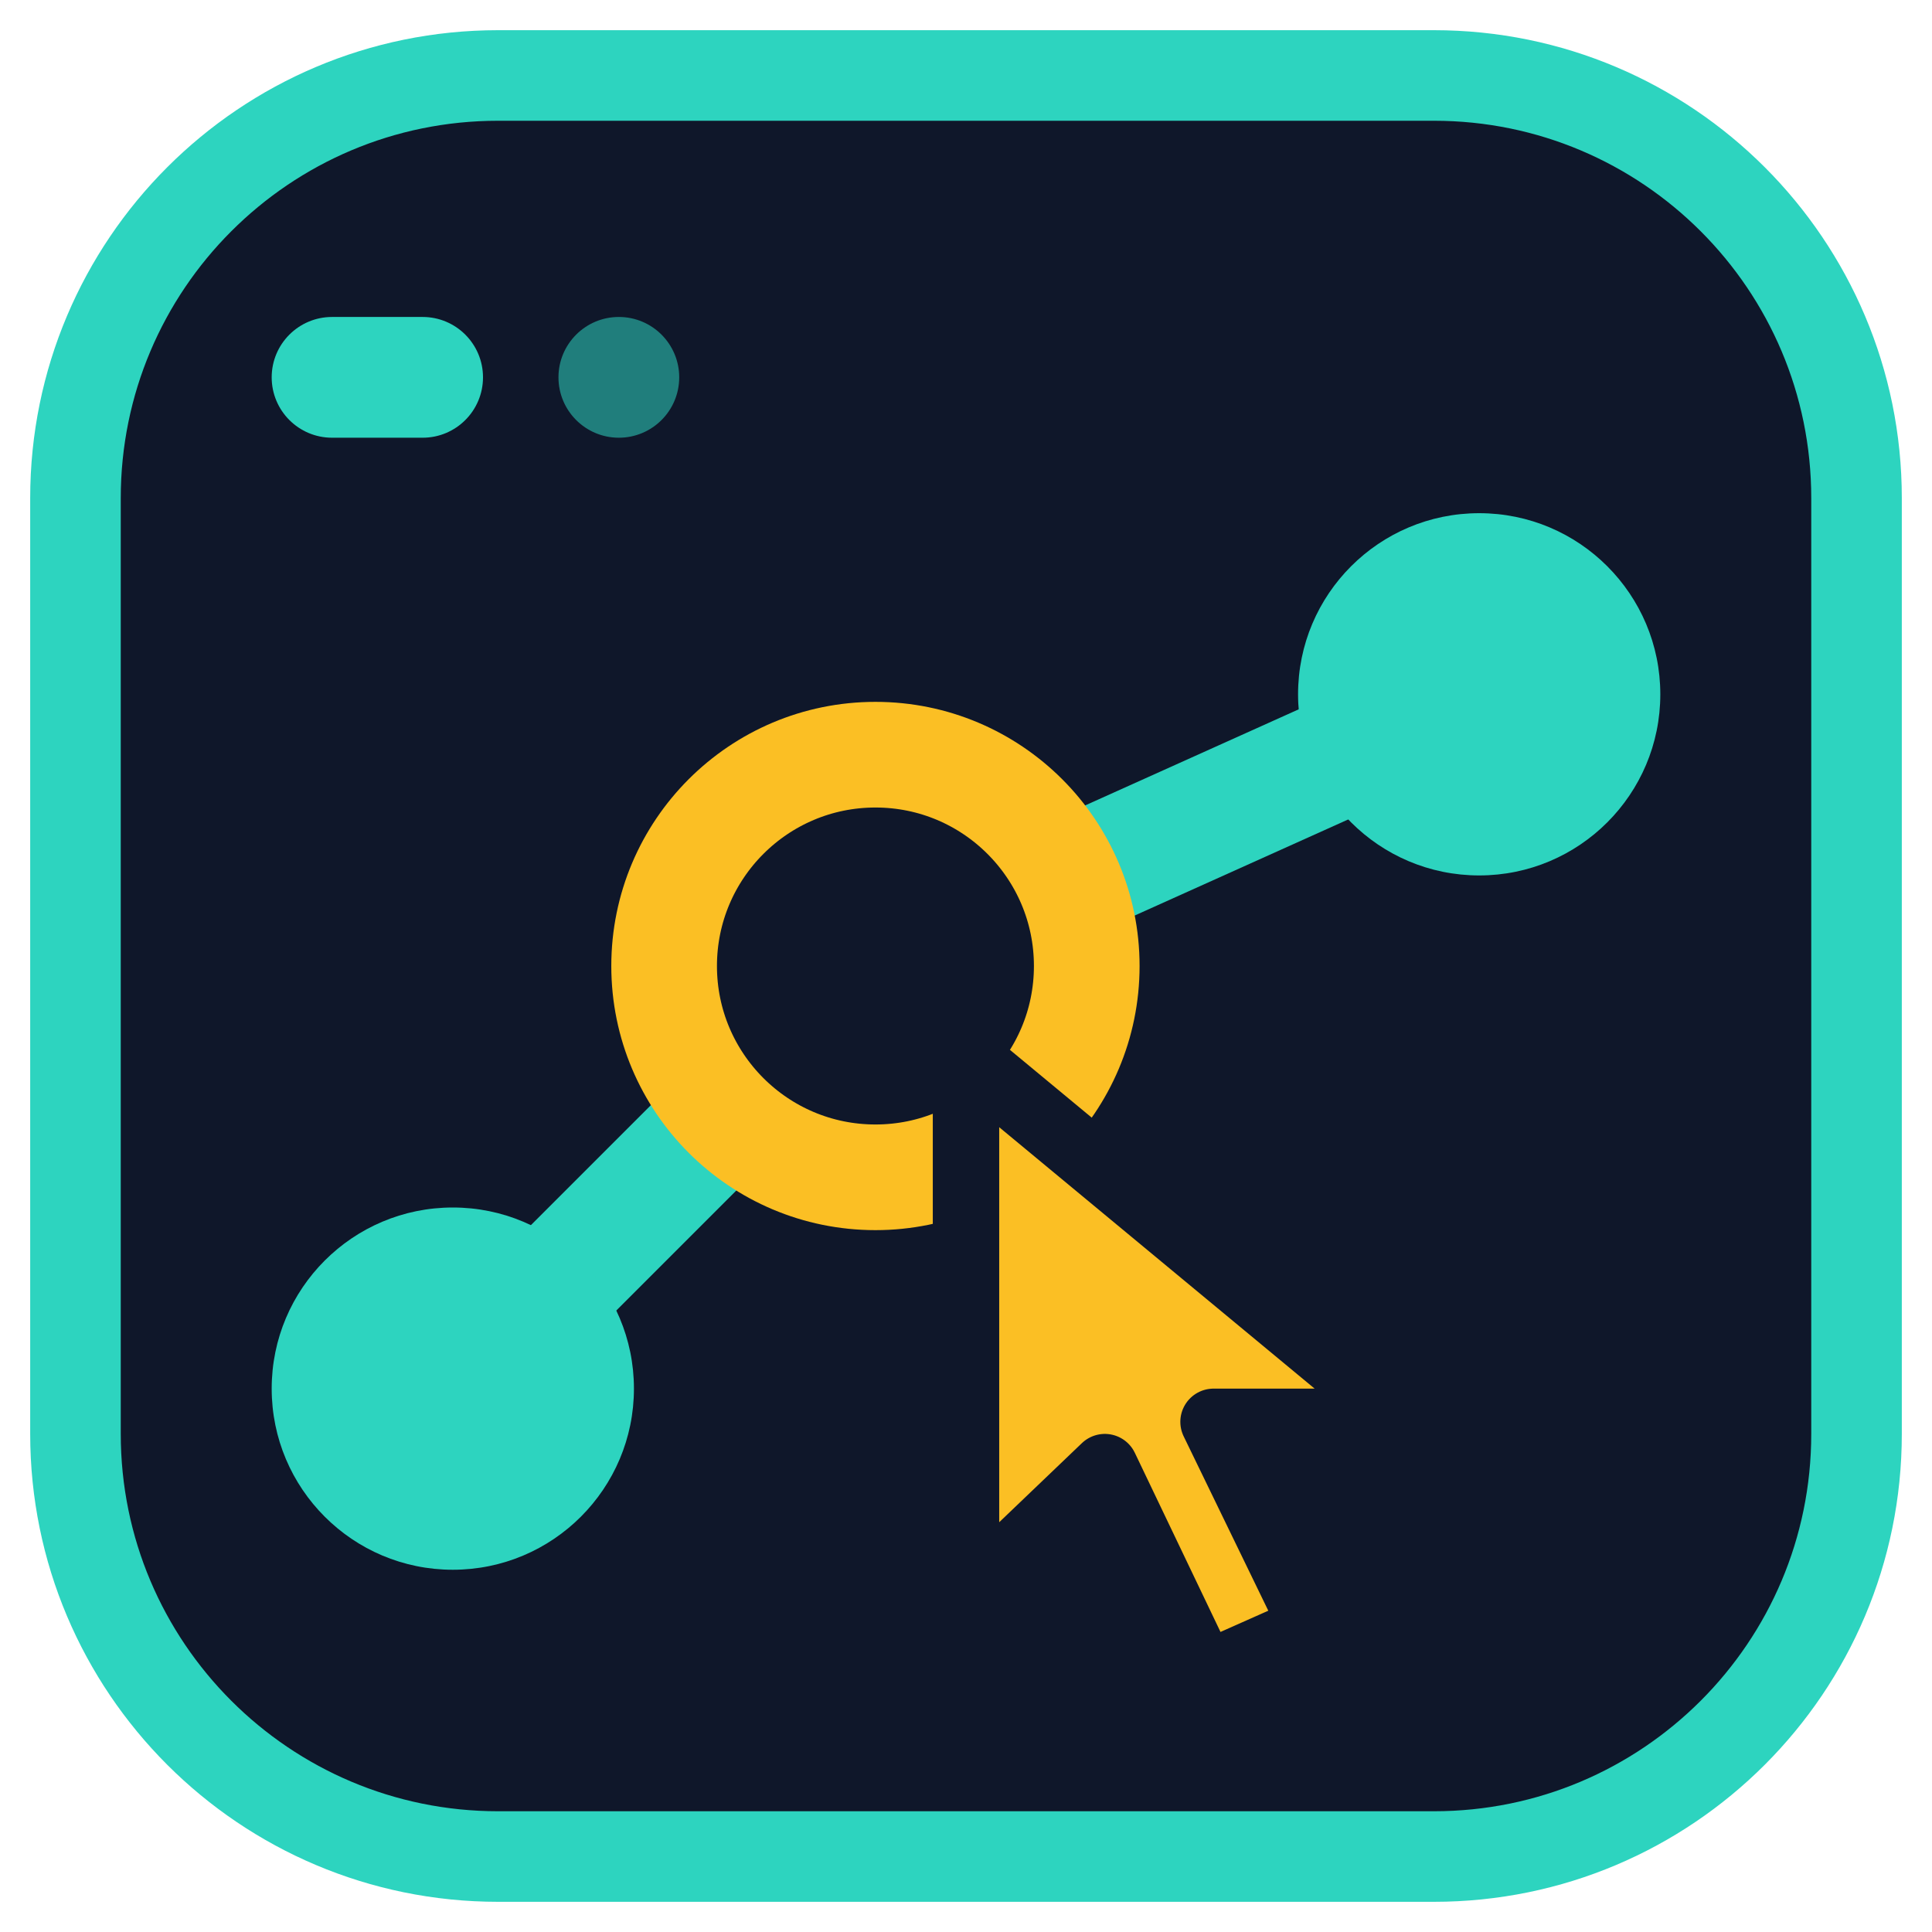
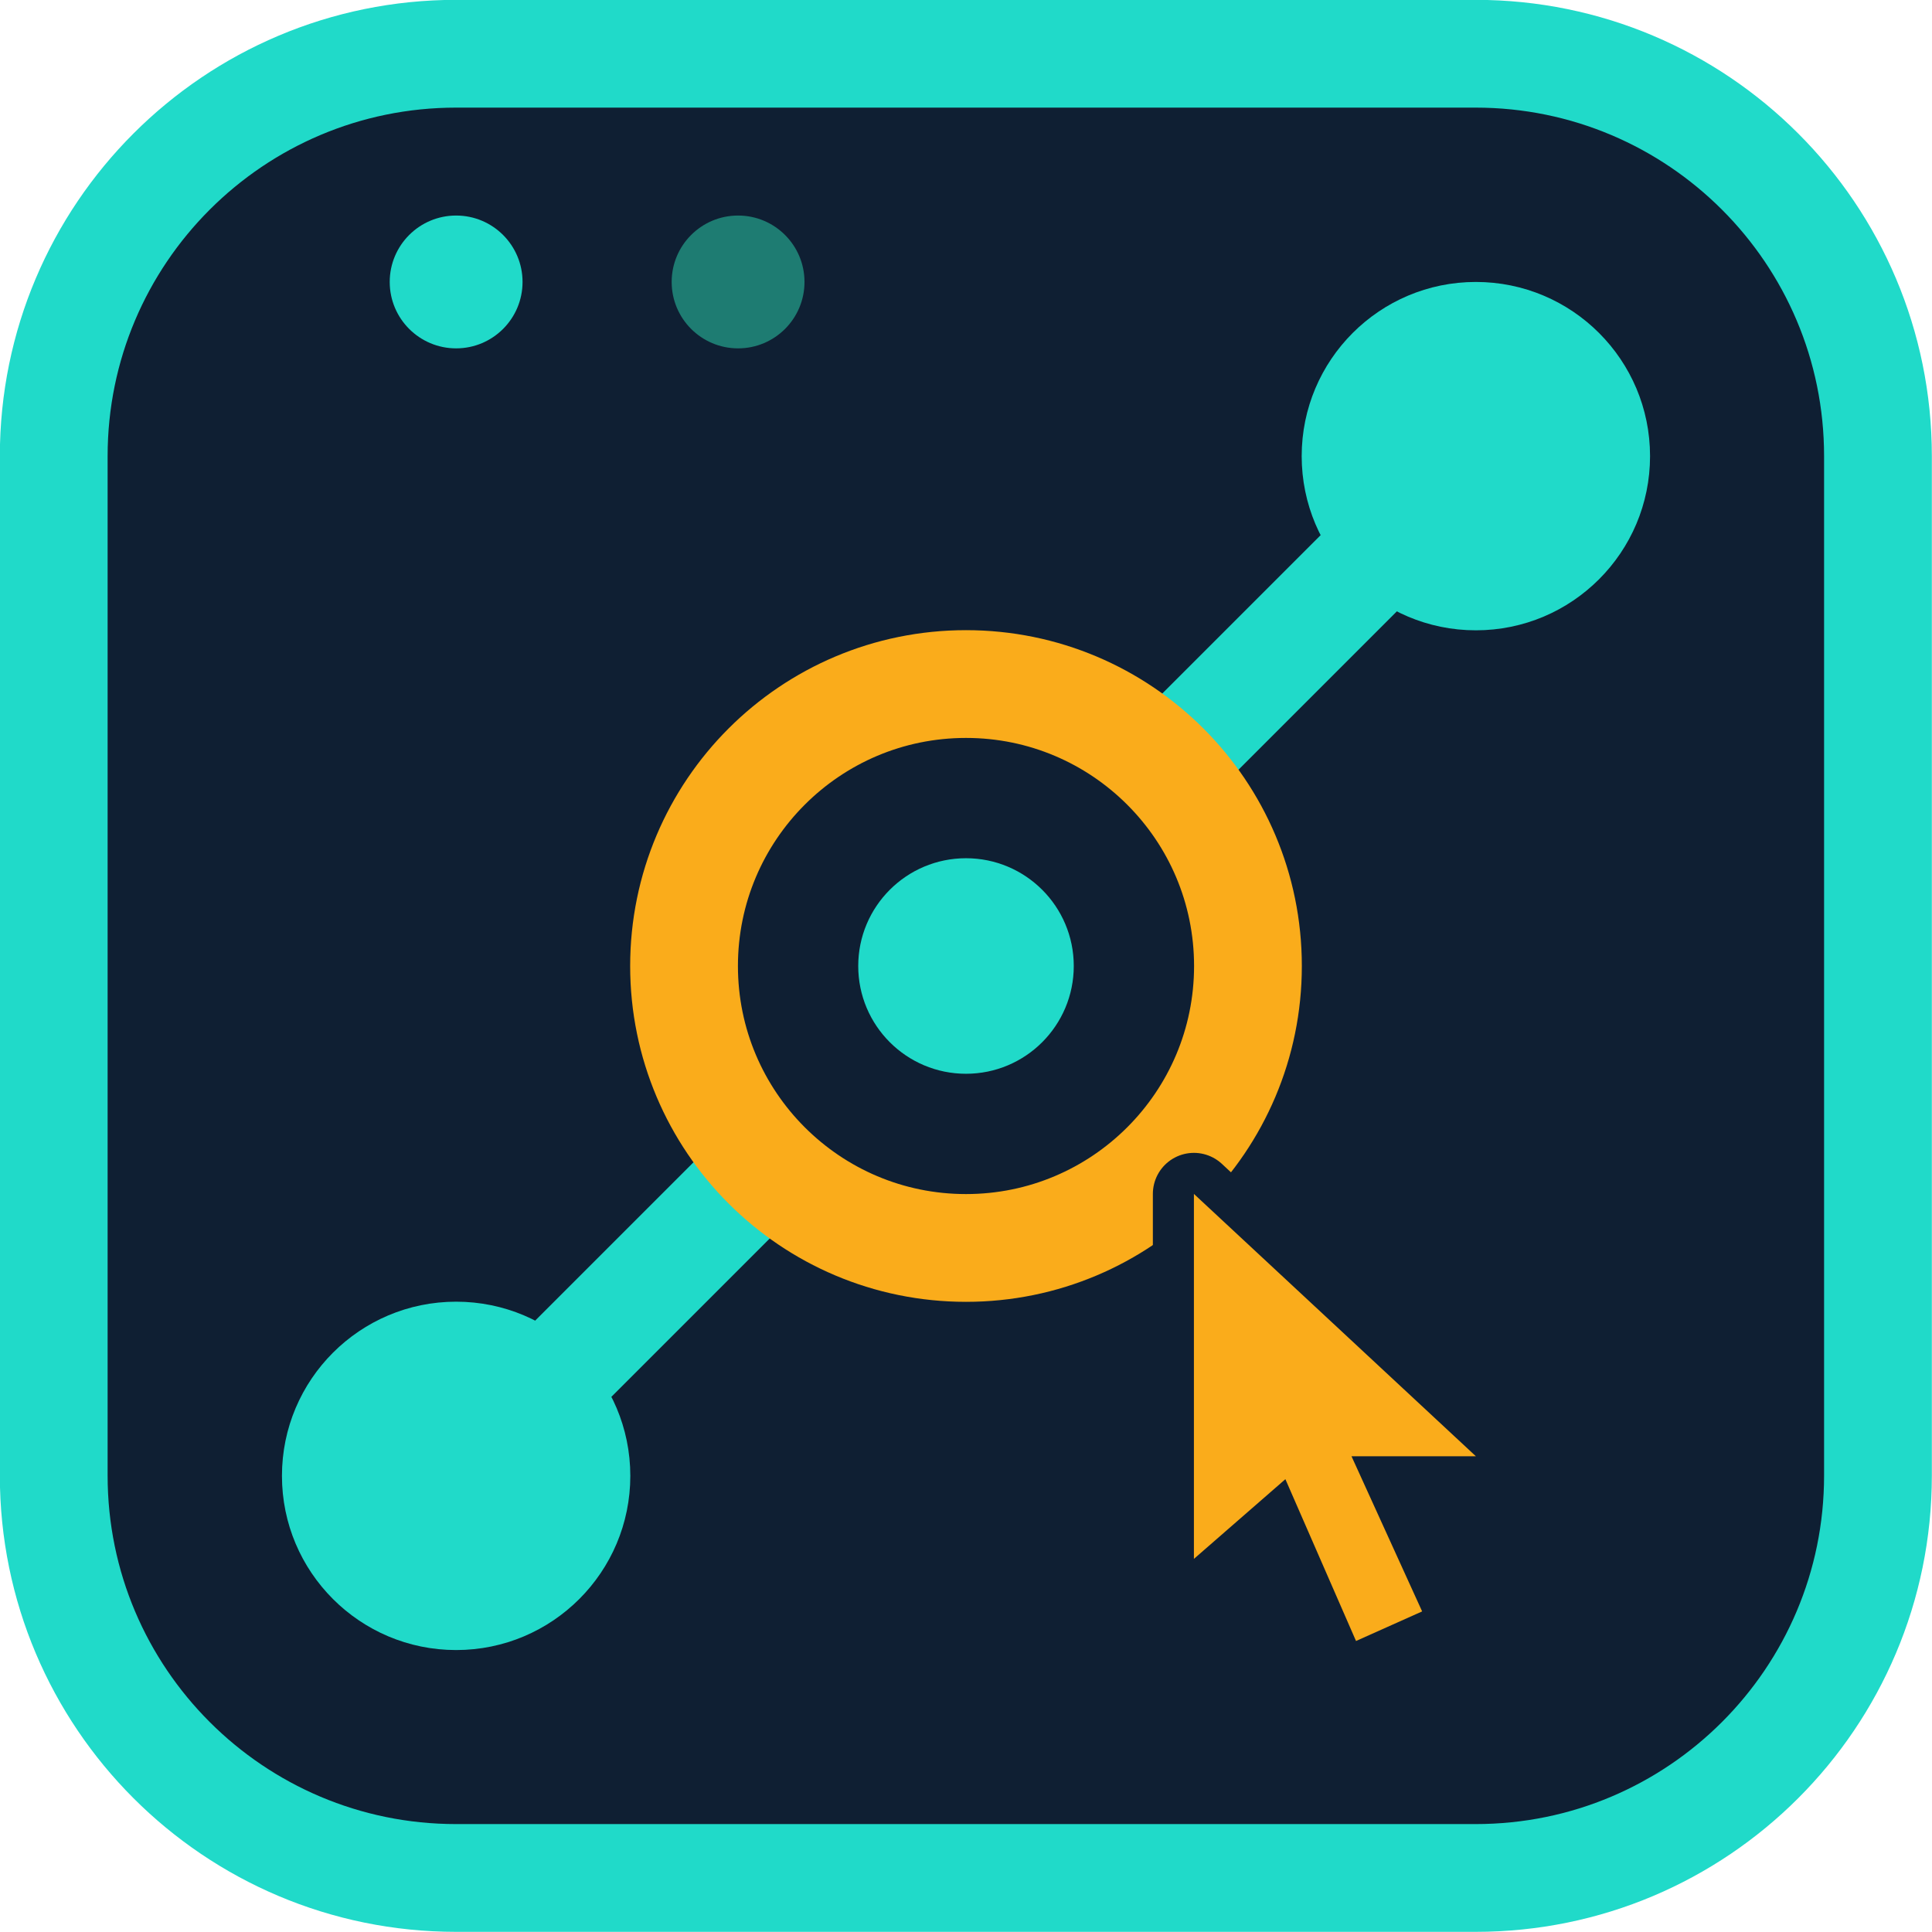
<svg xmlns="http://www.w3.org/2000/svg" viewBox="0 0 64 64" width="64" height="64" role="img" aria-labelledby="t">
-   <rect x="2.5" y="2.5" width="59" height="59" rx="14" fill="#0f172a" stroke="#2dd4bf" stroke-width="3" />
-   <rect x="9" y="10.5" width="7" height="4" rx="2" fill="#2dd4bf" />
-   <rect x="18.5" y="10.5" width="4" height="4" rx="2" fill="#2dd4bf" opacity="0.55" />
-   <g stroke="#2dd4bf" stroke-width="4" stroke-linecap="round">
-     <line x1="15" y1="46" x2="29" y2="32" />
-     <line x1="29" y1="32" x2="49" y2="23" />
-   </g>
-   <circle cx="15" cy="46" r="6" fill="#2dd4bf" />
-   <circle cx="49" cy="23" r="6" fill="#2dd4bf" />
-   <circle cx="29" cy="32" r="7" fill="#0f172a" stroke="#fbbf24" stroke-width="3.5" />
-   <path d="M32 35 L32 53 L36.6 48.6 L39.9 55.5 L43.5 53.9 L40.2 47.1 L46.6 47.1 Z" fill="#fbbf24" stroke="#0f172a" stroke-width="2.2" stroke-linejoin="round" />
+   <rect x="1.78" y="1.78" width="60.43" height="60.43" rx="13.33" fill="#0f1f33" stroke="#20dac9" stroke-width="3.57" />
+   <circle cx="15.11" cy="9.34" r="2.2" fill="#20dac9" />
+   <circle cx="24.45" cy="9.34" r="2.2" fill="#1e7c72" />
+   <path d="M15.11 48.89 L48.89 15.11" stroke="#20dac9" stroke-width="3.57" stroke-linecap="round" />
+   <circle cx="15.11" cy="48.89" r="5.77" fill="#20dac9" />
+   <circle cx="48.89" cy="15.11" r="5.77" fill="#20dac9" />
+   <circle cx="32" cy="32" r="9.34" fill="#0f1f33" stroke="#faac1b" stroke-width="3.57" />
+   <circle cx="32" cy="32" r="3.57" fill="#20dac9" />
+   <path d="M39.55 39.55 L39.55 51.64 L42.58 49 L44.92 54.36 L47.11 53.38 L44.77 48.24 L48.89 48.24 Z" fill="#faac1b" stroke="#0f1f33" stroke-width="2.72" stroke-linejoin="round" paint-order="stroke" />
</svg>
